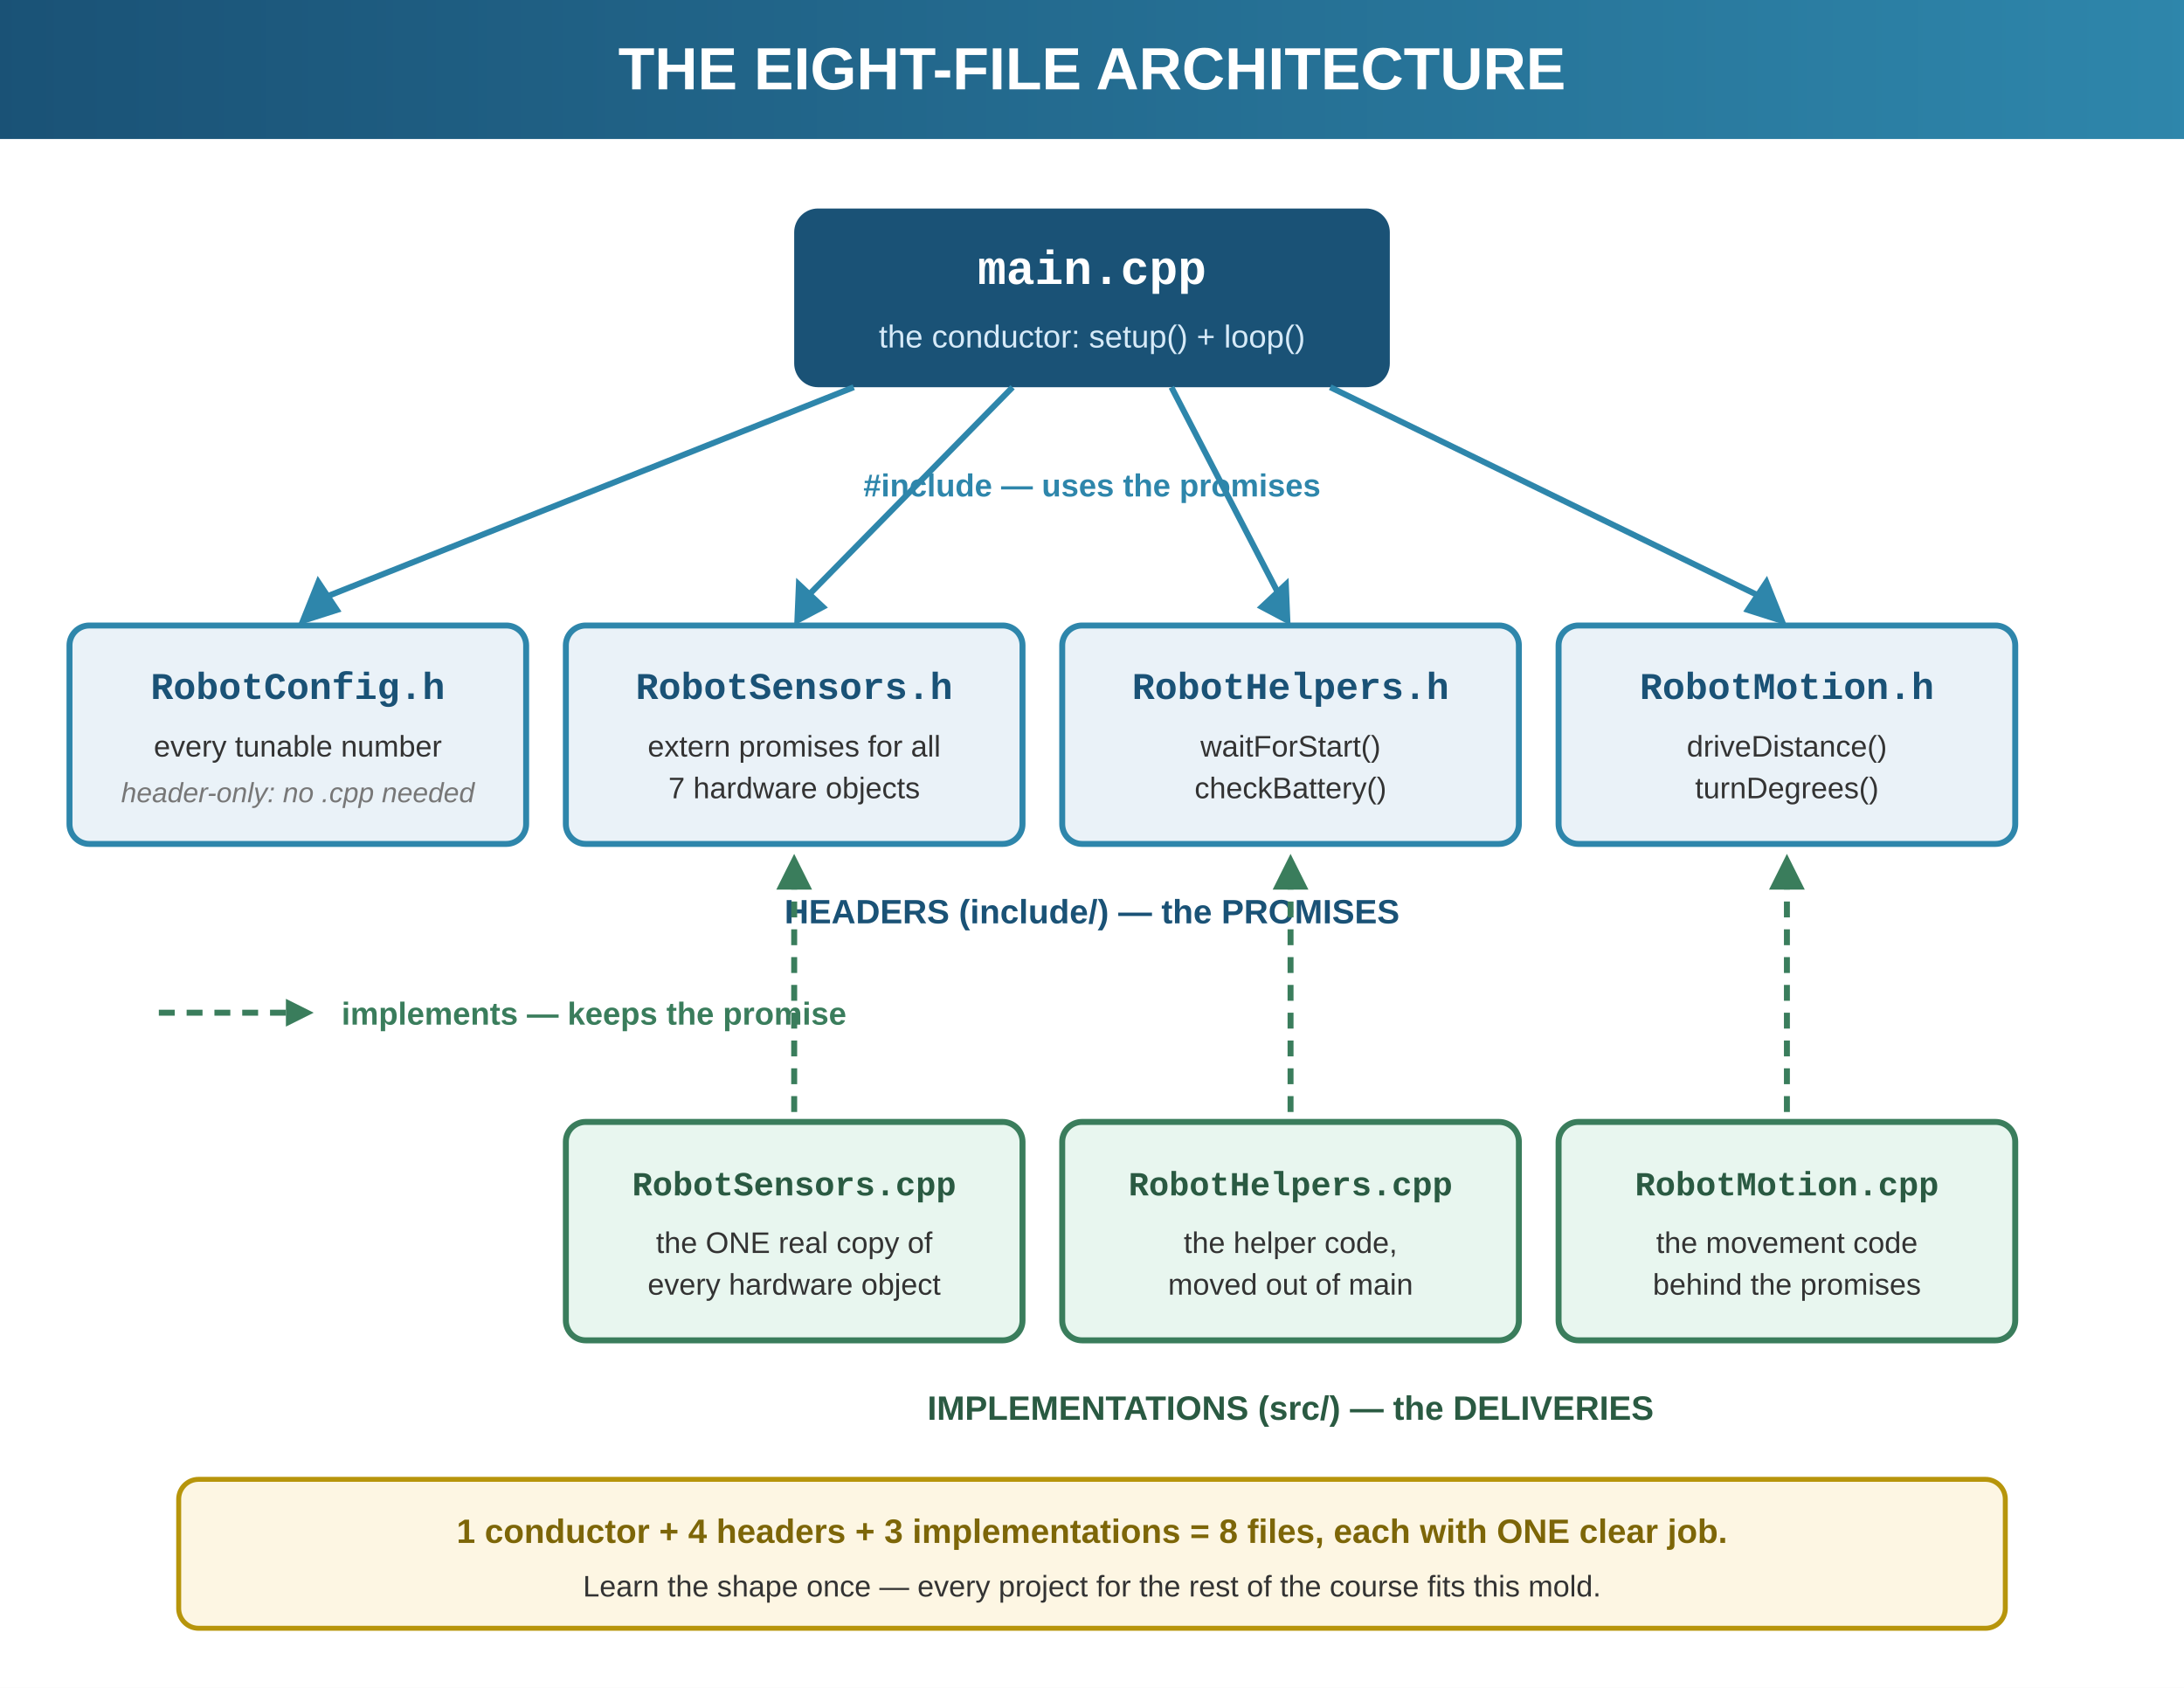
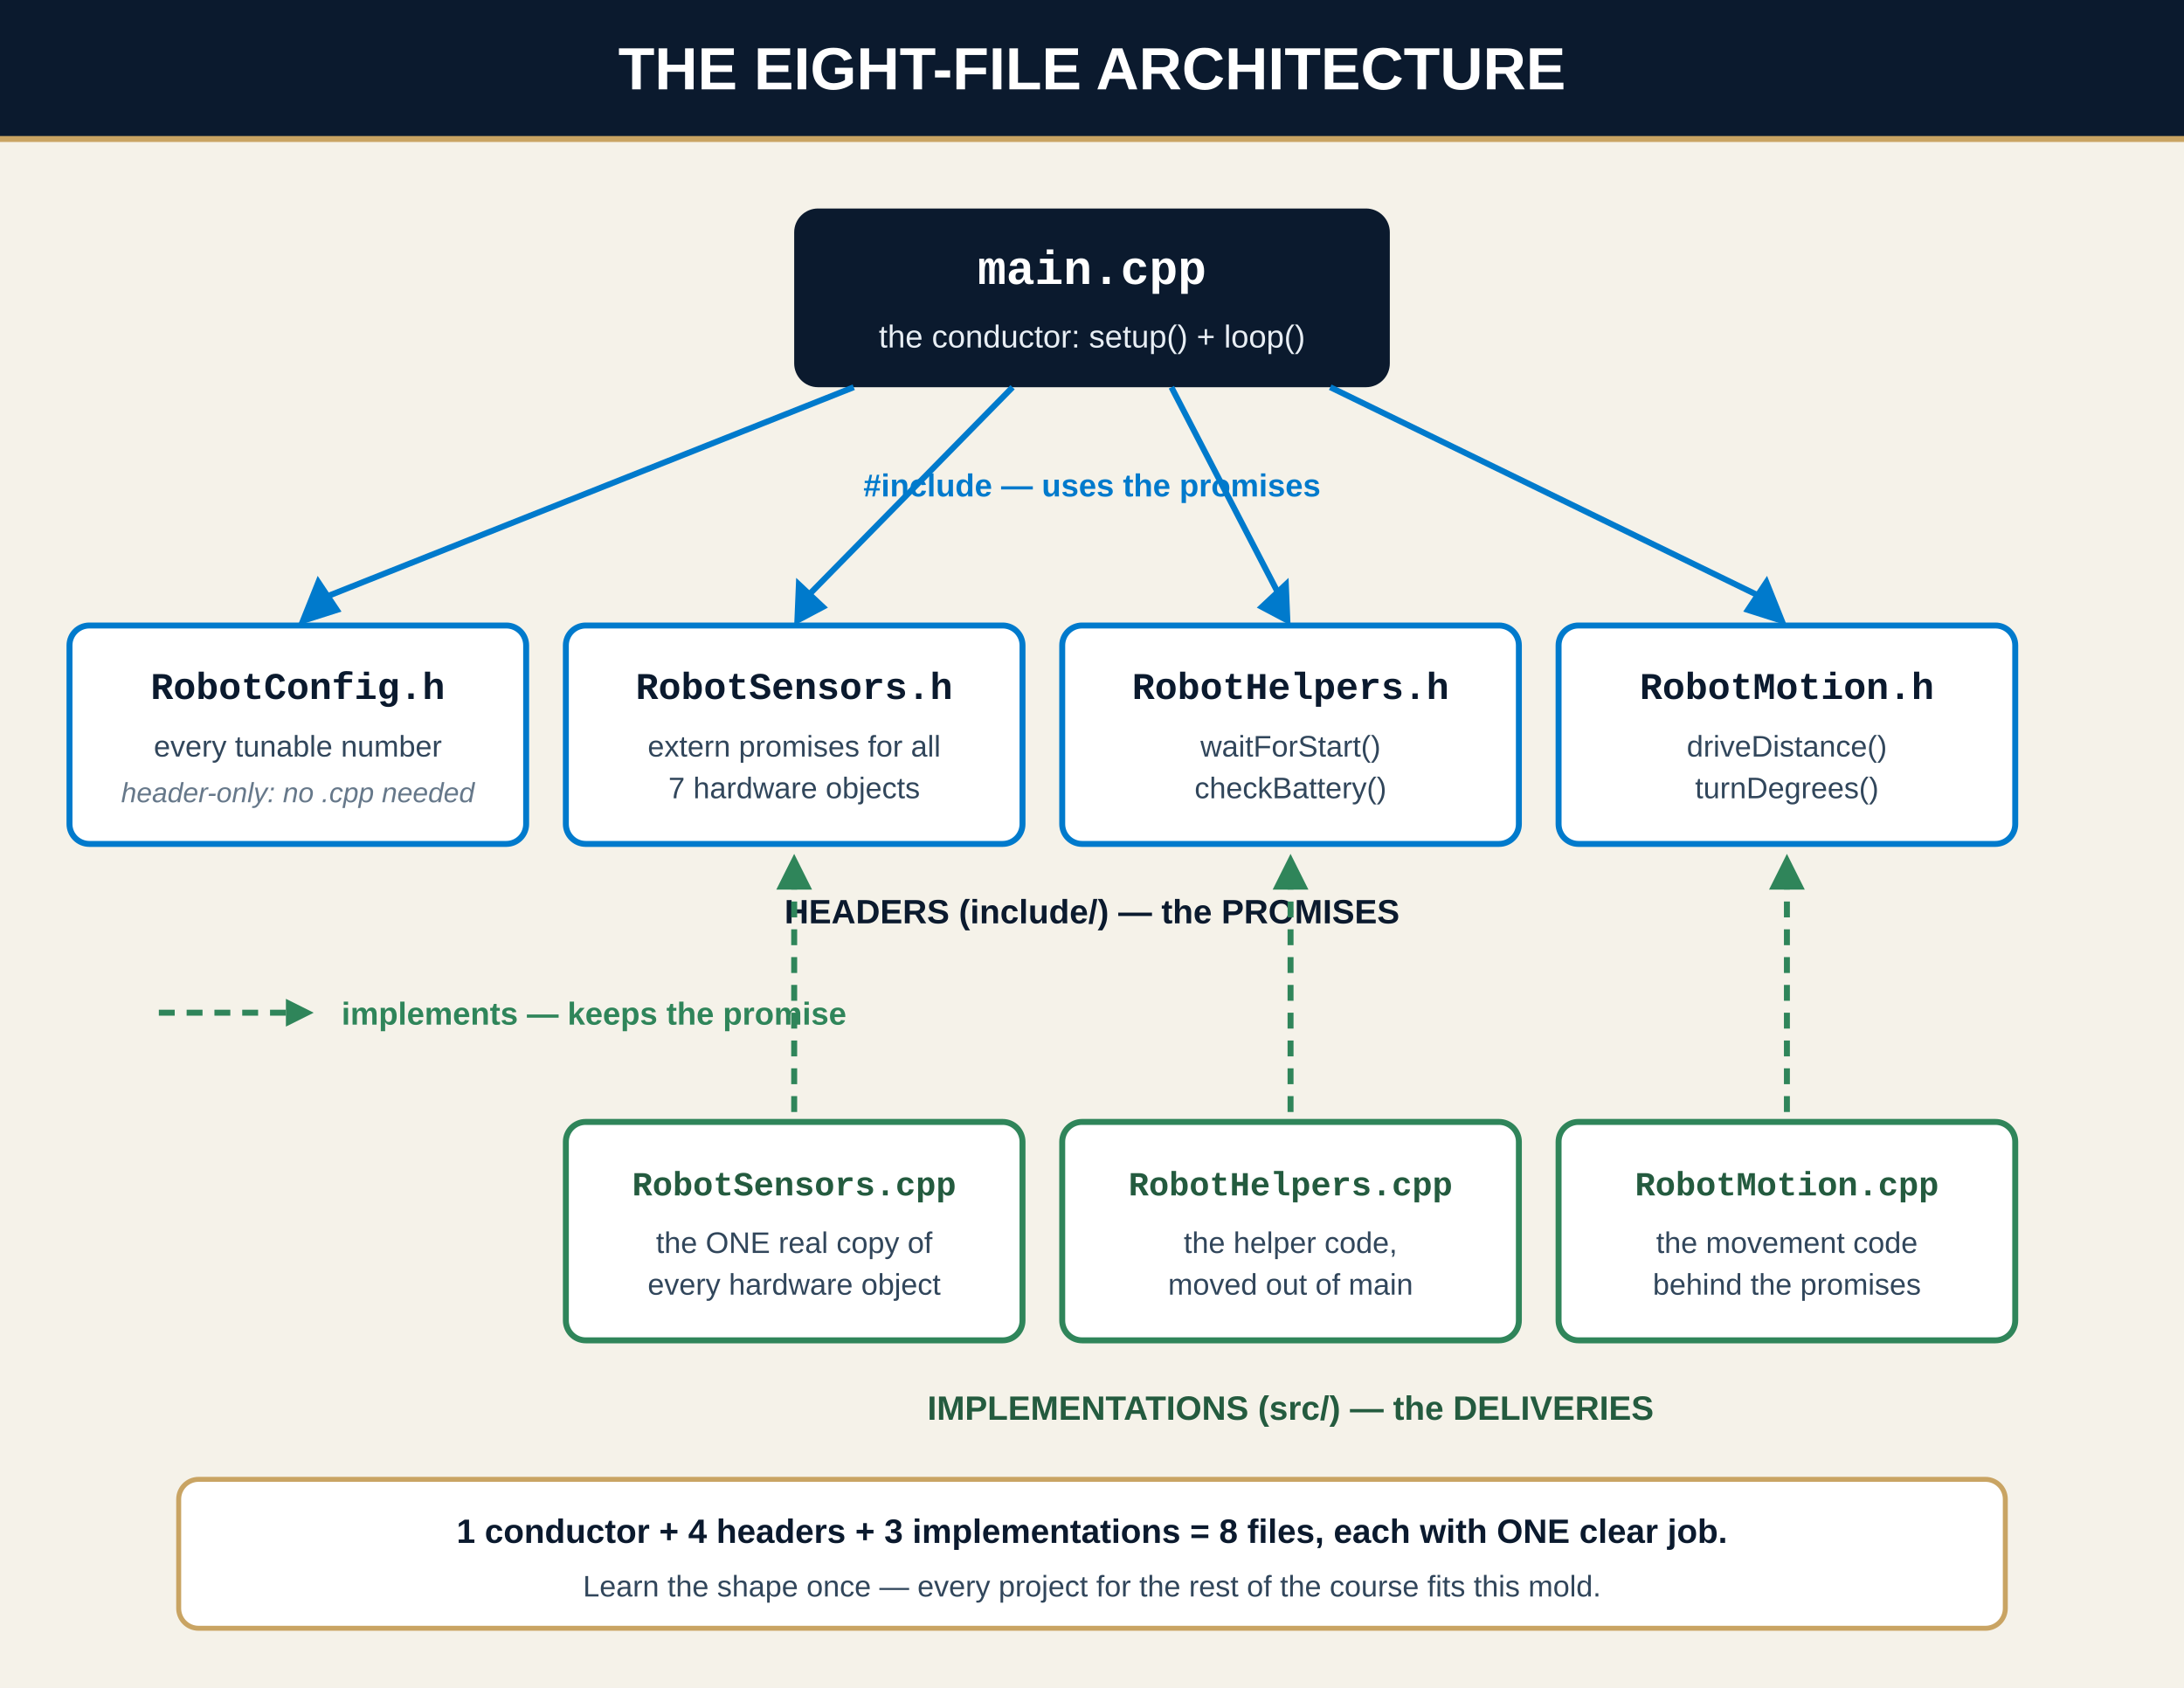
<svg xmlns="http://www.w3.org/2000/svg" viewBox="0 0 1100 850" font-family="Arial, Helvetica, sans-serif">
-   <defs>
-     <linearGradient id="tband" x1="0" y1="0" x2="1" y2="0">
-       <stop offset="0" stop-color="#1a5276" />
-       <stop offset="1" stop-color="#2e86ab" />
-     </linearGradient>
-   </defs>
-   <rect width="1100" height="850" fill="#ffffff" />
-   <rect x="0" y="0" width="1100" height="70" fill="url(#tband)" />
+   <rect width="1100" height="850" fill="#F5F2E9" />
+   <rect x="0" y="0" width="1100" height="70" fill="#0B1A2E" />
  <text x="550" y="45" fill="#ffffff" font-size="30" font-weight="bold" text-anchor="middle">THE EIGHT-FILE ARCHITECTURE</text>
-   <rect x="400" y="105" width="300" height="90" rx="12" fill="#1a5276" />
-   <text x="550" y="143" font-family="'Courier New', monospace" font-size="24" font-weight="bold" fill="#ffffff" text-anchor="middle">main.cpp</text>
-   <text x="550" y="175" font-size="16" fill="#d6eaf8" text-anchor="middle">the conductor: setup() + loop()</text>
-   <line x1="430" y1="195" x2="158" y2="303" stroke="#2e86ab" stroke-width="3" />
-   <polygon points="150,315 172,308 160,290" fill="#2e86ab" />
-   <line x1="510" y1="195" x2="404" y2="303" stroke="#2e86ab" stroke-width="3" />
-   <polygon points="400,315 417,306 401,291" fill="#2e86ab" />
-   <line x1="590" y1="195" x2="646" y2="303" stroke="#2e86ab" stroke-width="3" />
-   <polygon points="650,315 633,306 649,291" fill="#2e86ab" />
-   <line x1="670" y1="195" x2="892" y2="303" stroke="#2e86ab" stroke-width="3" />
-   <polygon points="900,315 878,308 890,290" fill="#2e86ab" />
-   <text x="550" y="250" font-size="16" font-weight="bold" fill="#2e86ab" text-anchor="middle">#include — uses the promises</text>
+   <line x1="0" y1="70" x2="1100" y2="70" stroke="#C9A463" stroke-width="3" />
+   <rect x="400" y="105" width="300" height="90" rx="12" fill="#0B1A2E" />
+   <text x="550" y="143" font-family="Courier New, monospace" font-size="24" font-weight="bold" fill="#ffffff" text-anchor="middle">main.cpp</text>
+   <text x="550" y="175" font-size="16" fill="#E8EEF4" text-anchor="middle">the conductor: setup() + loop()</text>
+   <line x1="430" y1="195" x2="158" y2="303" stroke="#007ACC" stroke-width="3" />
+   <polygon points="150,315 172,308 160,290" fill="#007ACC" />
+   <line x1="510" y1="195" x2="404" y2="303" stroke="#007ACC" stroke-width="3" />
+   <polygon points="400,315 417,306 401,291" fill="#007ACC" />
+   <line x1="590" y1="195" x2="646" y2="303" stroke="#007ACC" stroke-width="3" />
+   <polygon points="650,315 633,306 649,291" fill="#007ACC" />
+   <line x1="670" y1="195" x2="892" y2="303" stroke="#007ACC" stroke-width="3" />
+   <polygon points="900,315 878,308 890,290" fill="#007ACC" />
+   <text x="550" y="250" font-size="16" font-weight="bold" fill="#007ACC" text-anchor="middle">#include — uses the promises</text>
  <g>
-     <rect x="35" y="315" width="230" height="110" rx="10" fill="#eaf2f8" stroke="#2e86ab" stroke-width="3" />
-     <text x="150" y="352" font-family="'Courier New', monospace" font-size="19" font-weight="bold" fill="#1a5276" text-anchor="middle">RobotConfig.h</text>
-     <text x="150" y="381" font-size="15" fill="#333333" text-anchor="middle">every tunable number</text>
-     <text x="150" y="404" font-size="14" font-style="italic" fill="#777777" text-anchor="middle">header-only: no .cpp needed</text>
+     <rect x="35" y="315" width="230" height="110" rx="10" fill="#FFFFFF" stroke="#007ACC" stroke-width="3" />
+     <text x="150" y="352" font-family="Courier New, monospace" font-size="19" font-weight="bold" fill="#0B1A2E" text-anchor="middle">RobotConfig.h</text>
+     <text x="150" y="381" font-size="15" fill="#31465B" text-anchor="middle">every tunable number</text>
+     <text x="150" y="404" font-size="14" font-style="italic" fill="#66788A" text-anchor="middle">header-only: no .cpp needed</text>
  </g>
  <g>
-     <rect x="285" y="315" width="230" height="110" rx="10" fill="#eaf2f8" stroke="#2e86ab" stroke-width="3" />
-     <text x="400" y="352" font-family="'Courier New', monospace" font-size="19" font-weight="bold" fill="#1a5276" text-anchor="middle">RobotSensors.h</text>
-     <text x="400" y="381" font-size="15" fill="#333333" text-anchor="middle">extern promises for all</text>
-     <text x="400" y="402" font-size="15" fill="#333333" text-anchor="middle">7 hardware objects</text>
+     <rect x="285" y="315" width="230" height="110" rx="10" fill="#FFFFFF" stroke="#007ACC" stroke-width="3" />
+     <text x="400" y="352" font-family="Courier New, monospace" font-size="19" font-weight="bold" fill="#0B1A2E" text-anchor="middle">RobotSensors.h</text>
+     <text x="400" y="381" font-size="15" fill="#31465B" text-anchor="middle">extern promises for all</text>
+     <text x="400" y="402" font-size="15" fill="#31465B" text-anchor="middle">7 hardware objects</text>
  </g>
  <g>
-     <rect x="535" y="315" width="230" height="110" rx="10" fill="#eaf2f8" stroke="#2e86ab" stroke-width="3" />
-     <text x="650" y="352" font-family="'Courier New', monospace" font-size="19" font-weight="bold" fill="#1a5276" text-anchor="middle">RobotHelpers.h</text>
-     <text x="650" y="381" font-size="15" fill="#333333" text-anchor="middle">waitForStart()</text>
-     <text x="650" y="402" font-size="15" fill="#333333" text-anchor="middle">checkBattery()</text>
+     <rect x="535" y="315" width="230" height="110" rx="10" fill="#FFFFFF" stroke="#007ACC" stroke-width="3" />
+     <text x="650" y="352" font-family="Courier New, monospace" font-size="19" font-weight="bold" fill="#0B1A2E" text-anchor="middle">RobotHelpers.h</text>
+     <text x="650" y="381" font-size="15" fill="#31465B" text-anchor="middle">waitForStart()</text>
+     <text x="650" y="402" font-size="15" fill="#31465B" text-anchor="middle">checkBattery()</text>
  </g>
  <g>
-     <rect x="785" y="315" width="230" height="110" rx="10" fill="#eaf2f8" stroke="#2e86ab" stroke-width="3" />
-     <text x="900" y="352" font-family="'Courier New', monospace" font-size="19" font-weight="bold" fill="#1a5276" text-anchor="middle">RobotMotion.h</text>
-     <text x="900" y="381" font-size="15" fill="#333333" text-anchor="middle">driveDistance()</text>
-     <text x="900" y="402" font-size="15" fill="#333333" text-anchor="middle">turnDegrees()</text>
+     <rect x="785" y="315" width="230" height="110" rx="10" fill="#FFFFFF" stroke="#007ACC" stroke-width="3" />
+     <text x="900" y="352" font-family="Courier New, monospace" font-size="19" font-weight="bold" fill="#0B1A2E" text-anchor="middle">RobotMotion.h</text>
+     <text x="900" y="381" font-size="15" fill="#31465B" text-anchor="middle">driveDistance()</text>
+     <text x="900" y="402" font-size="15" fill="#31465B" text-anchor="middle">turnDegrees()</text>
  </g>
-   <text x="550" y="465" font-size="17" font-weight="bold" fill="#1a5276" text-anchor="middle">HEADERS (include/) — the PROMISES</text>
-   <line x1="400" y1="560" x2="400" y2="442" stroke="#3a7d5c" stroke-width="3" stroke-dasharray="8 6" />
-   <polygon points="400,430 391,448 409,448" fill="#3a7d5c" />
-   <line x1="650" y1="560" x2="650" y2="442" stroke="#3a7d5c" stroke-width="3" stroke-dasharray="8 6" />
-   <polygon points="650,430 641,448 659,448" fill="#3a7d5c" />
-   <line x1="900" y1="560" x2="900" y2="442" stroke="#3a7d5c" stroke-width="3" stroke-dasharray="8 6" />
-   <polygon points="900,430 891,448 909,448" fill="#3a7d5c" />
-   <line x1="80" y1="510" x2="150" y2="510" stroke="#3a7d5c" stroke-width="3" stroke-dasharray="8 6" />
-   <polygon points="158,510 144,503 144,517" fill="#3a7d5c" />
-   <text x="172" y="516" font-size="16" font-weight="bold" fill="#3a7d5c">implements — keeps the promise</text>
+   <text x="550" y="465" font-size="17" font-weight="bold" fill="#0B1A2E" text-anchor="middle">HEADERS (include/) — the PROMISES</text>
+   <line x1="400" y1="560" x2="400" y2="442" stroke="#2F855A" stroke-width="3" stroke-dasharray="8 6" />
+   <polygon points="400,430 391,448 409,448" fill="#2F855A" />
+   <line x1="650" y1="560" x2="650" y2="442" stroke="#2F855A" stroke-width="3" stroke-dasharray="8 6" />
+   <polygon points="650,430 641,448 659,448" fill="#2F855A" />
+   <line x1="900" y1="560" x2="900" y2="442" stroke="#2F855A" stroke-width="3" stroke-dasharray="8 6" />
+   <polygon points="900,430 891,448 909,448" fill="#2F855A" />
+   <line x1="80" y1="510" x2="150" y2="510" stroke="#2F855A" stroke-width="3" stroke-dasharray="8 6" />
+   <polygon points="158,510 144,503 144,517" fill="#2F855A" />
+   <text x="172" y="516" font-size="16" font-weight="bold" fill="#2F855A">implements — keeps the promise</text>
  <g>
-     <rect x="285" y="565" width="230" height="110" rx="10" fill="#e8f6ef" stroke="#3a7d5c" stroke-width="3" />
-     <text x="400" y="602" font-family="'Courier New', monospace" font-size="17" font-weight="bold" fill="#2a5a42" text-anchor="middle">RobotSensors.cpp</text>
-     <text x="400" y="631" font-size="15" fill="#333333" text-anchor="middle">the ONE real copy of</text>
-     <text x="400" y="652" font-size="15" fill="#333333" text-anchor="middle">every hardware object</text>
+     <rect x="285" y="565" width="230" height="110" rx="10" fill="#FFFFFF" stroke="#2F855A" stroke-width="3" />
+     <text x="400" y="602" font-family="Courier New, monospace" font-size="17" font-weight="bold" fill="#245B3F" text-anchor="middle">RobotSensors.cpp</text>
+     <text x="400" y="631" font-size="15" fill="#31465B" text-anchor="middle">the ONE real copy of</text>
+     <text x="400" y="652" font-size="15" fill="#31465B" text-anchor="middle">every hardware object</text>
  </g>
  <g>
-     <rect x="535" y="565" width="230" height="110" rx="10" fill="#e8f6ef" stroke="#3a7d5c" stroke-width="3" />
-     <text x="650" y="602" font-family="'Courier New', monospace" font-size="17" font-weight="bold" fill="#2a5a42" text-anchor="middle">RobotHelpers.cpp</text>
-     <text x="650" y="631" font-size="15" fill="#333333" text-anchor="middle">the helper code,</text>
-     <text x="650" y="652" font-size="15" fill="#333333" text-anchor="middle">moved out of main</text>
+     <rect x="535" y="565" width="230" height="110" rx="10" fill="#FFFFFF" stroke="#2F855A" stroke-width="3" />
+     <text x="650" y="602" font-family="Courier New, monospace" font-size="17" font-weight="bold" fill="#245B3F" text-anchor="middle">RobotHelpers.cpp</text>
+     <text x="650" y="631" font-size="15" fill="#31465B" text-anchor="middle">the helper code,</text>
+     <text x="650" y="652" font-size="15" fill="#31465B" text-anchor="middle">moved out of main</text>
  </g>
  <g>
-     <rect x="785" y="565" width="230" height="110" rx="10" fill="#e8f6ef" stroke="#3a7d5c" stroke-width="3" />
-     <text x="900" y="602" font-family="'Courier New', monospace" font-size="17" font-weight="bold" fill="#2a5a42" text-anchor="middle">RobotMotion.cpp</text>
-     <text x="900" y="631" font-size="15" fill="#333333" text-anchor="middle">the movement code</text>
-     <text x="900" y="652" font-size="15" fill="#333333" text-anchor="middle">behind the promises</text>
+     <rect x="785" y="565" width="230" height="110" rx="10" fill="#FFFFFF" stroke="#2F855A" stroke-width="3" />
+     <text x="900" y="602" font-family="Courier New, monospace" font-size="17" font-weight="bold" fill="#245B3F" text-anchor="middle">RobotMotion.cpp</text>
+     <text x="900" y="631" font-size="15" fill="#31465B" text-anchor="middle">the movement code</text>
+     <text x="900" y="652" font-size="15" fill="#31465B" text-anchor="middle">behind the promises</text>
  </g>
-   <text x="650" y="715" font-size="17" font-weight="bold" fill="#2a5a42" text-anchor="middle">IMPLEMENTATIONS (src/) — the DELIVERIES</text>
-   <rect x="90" y="745" width="920" height="75" rx="10" fill="#fdf6e3" stroke="#b7950b" stroke-width="2.5" />
-   <text x="550" y="777" font-size="17" font-weight="bold" fill="#7d6608" text-anchor="middle">1 conductor + 4 headers + 3 implementations = 8 files, each with ONE clear job.</text>
-   <text x="550" y="804" font-size="15" fill="#333333" text-anchor="middle">Learn the shape once — every project for the rest of the course fits this mold.</text>
+   <text x="650" y="715" font-size="17" font-weight="bold" fill="#245B3F" text-anchor="middle">IMPLEMENTATIONS (src/) — the DELIVERIES</text>
+   <rect x="90" y="745" width="920" height="75" rx="10" fill="#FFFFFF" stroke="#C9A463" stroke-width="2.5" />
+   <text x="550" y="777" font-size="17" font-weight="bold" fill="#0B1A2E" text-anchor="middle">1 conductor + 4 headers + 3 implementations = 8 files, each with ONE clear job.</text>
+   <text x="550" y="804" font-size="15" fill="#31465B" text-anchor="middle">Learn the shape once — every project for the rest of the course fits this mold.</text>
</svg>
